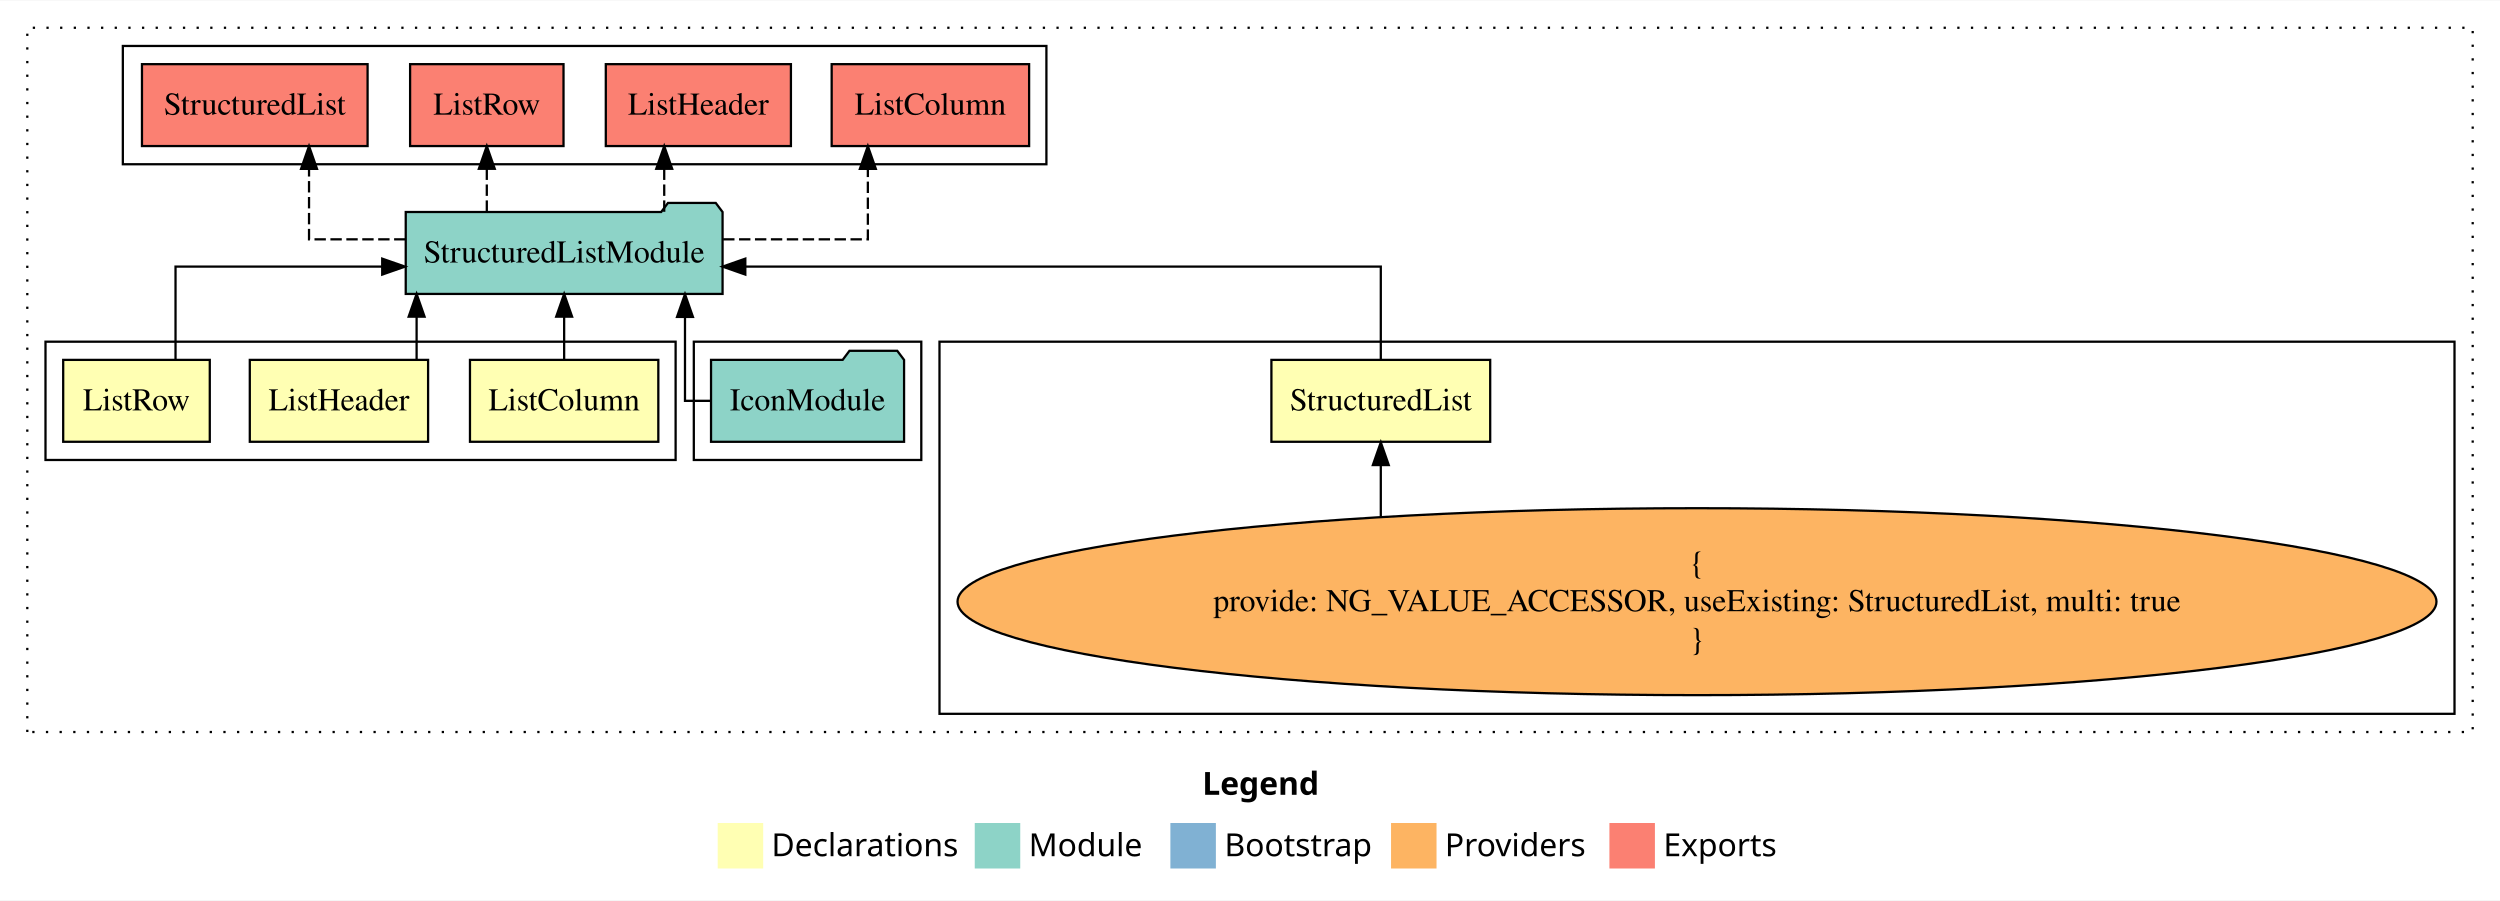
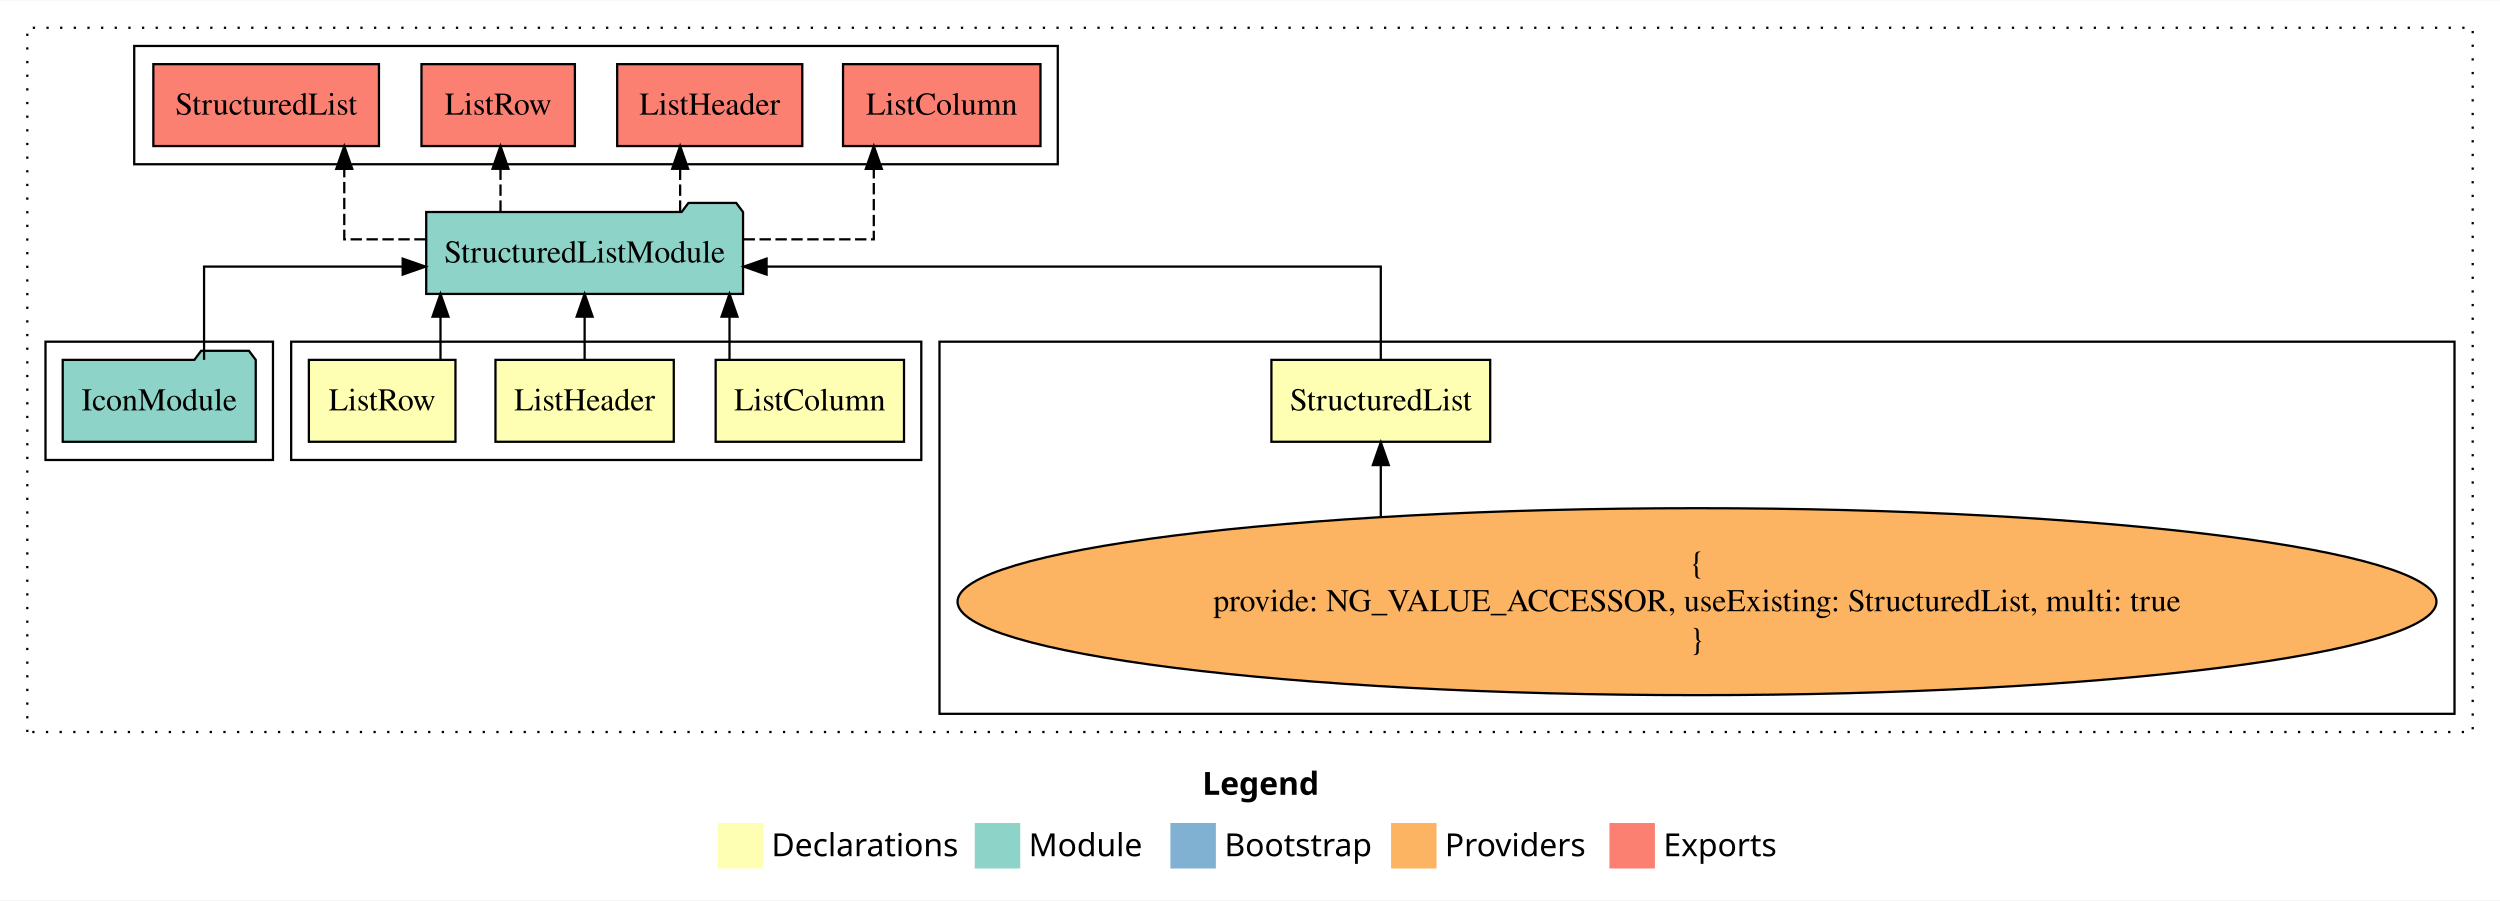
<svg xmlns="http://www.w3.org/2000/svg" width="1099pt" height="396pt" viewBox="0.00 0.00 1099.00 395.59">
  <g id="graph0" class="graph" transform="scale(1 1) rotate(0) translate(4 391.59)">
    <polygon fill="white" stroke="transparent" points="-4,4 -4,-391.59 1095,-391.59 1095,4 -4,4" />
    <text text-anchor="start" x="524.51" y="-42.4" font-family="Times-12" font-weight="bold" font-size="14.00">Legend</text>
    <polygon fill="#ffffb3" stroke="transparent" points="311.5,-10 311.5,-30 331.5,-30 331.5,-10 311.5,-10" />
    <text text-anchor="start" x="335.13" y="-15.4" font-family="Times-12" font-size="14.00">  Declarations</text>
    <polygon fill="#8dd3c7" stroke="transparent" points="424.5,-10 424.5,-30 444.5,-30 444.5,-10 424.5,-10" />
    <text text-anchor="start" x="448.23" y="-15.4" font-family="Times-12" font-size="14.00">  Module</text>
    <polygon fill="#80b1d3" stroke="transparent" points="510.5,-10 510.5,-30 530.5,-30 530.5,-10 510.5,-10" />
    <text text-anchor="start" x="534.28" y="-15.4" font-family="Times-12" font-size="14.00">  Bootstrap</text>
    <polygon fill="#fdb462" stroke="transparent" points="607.5,-10 607.5,-30 627.5,-30 627.5,-10 607.5,-10" />
    <text text-anchor="start" x="631.17" y="-15.4" font-family="Times-12" font-size="14.00">  Providers</text>
    <polygon fill="#fb8072" stroke="transparent" points="703.5,-10 703.5,-30 723.5,-30 723.5,-10 703.5,-10" />
    <text text-anchor="start" x="727.23" y="-15.4" font-family="Times-12" font-size="14.00">  Exports</text>
    <g id="clust1" class="cluster">
      <polygon fill="none" stroke="black" stroke-dasharray="1,5" points="8,-70 8,-379.59 1083,-379.59 1083,-70 8,-70" />
    </g>
    <g id="clust6" class="cluster">
      <polygon fill="none" stroke="black" points="409,-78 409,-241.59 1075,-241.59 1075,-78 409,-78" />
    </g>
-     <g id="clust7" class="cluster">
-       <polygon fill="none" stroke="black" points="301,-189.59 301,-241.59 401,-241.59 401,-189.59 301,-189.59" />
+     <g id="clust2" class="cluster">
+       <polygon fill="none" stroke="black" points="124,-189.59 124,-241.59 401,-241.59 401,-189.59 124,-189.59" />
    </g>
    <g id="clust8" class="cluster">
-       <polygon fill="none" stroke="black" points="50,-319.59 50,-371.59 456,-371.59 456,-319.59 50,-319.59" />
+       <polygon fill="none" stroke="black" points="55,-319.59 55,-371.59 461,-371.59 461,-319.59 55,-319.59" />
    </g>
-     <g id="clust2" class="cluster">
-       <polygon fill="none" stroke="black" points="16,-189.59 16,-241.59 293,-241.59 293,-189.59 16,-189.59" />
+     <g id="clust7" class="cluster">
+       <polygon fill="none" stroke="black" points="16,-189.59 16,-241.59 116,-241.59 116,-189.59 16,-189.59" />
    </g>
    <g id="node1" class="node">
-       <polygon fill="#ffffb3" stroke="black" points="285.4,-233.59 202.6,-233.59 202.6,-197.59 285.4,-197.59 285.4,-233.59" />
-       <text text-anchor="middle" x="244" y="-211.39" font-family="Times,serif" font-size="14.00">ListColumn</text>
+       <polygon fill="#ffffb3" stroke="black" points="393.4,-233.59 310.6,-233.59 310.6,-197.59 393.4,-197.59 393.4,-233.59" />
+       <text text-anchor="middle" x="352" y="-211.39" font-family="Times,serif" font-size="14.00">ListColumn</text>
    </g>
    <g id="node5" class="node">
-       <polygon fill="#8dd3c7" stroke="black" points="313.64,-298.59 310.64,-302.59 289.64,-302.59 286.64,-298.59 174.36,-298.59 174.36,-262.59 313.64,-262.59 313.64,-298.59" />
-       <text text-anchor="middle" x="244" y="-276.39" font-family="Times,serif" font-size="14.00">StructuredListModule</text>
+       <polygon fill="#8dd3c7" stroke="black" points="322.64,-298.59 319.64,-302.59 298.64,-302.59 295.64,-298.59 183.36,-298.59 183.36,-262.59 322.64,-262.59 322.64,-298.59" />
+       <text text-anchor="middle" x="253" y="-276.39" font-family="Times,serif" font-size="14.00">StructuredListModule</text>
    </g>
    <g id="edge1" class="edge">
-       <path fill="none" stroke="black" d="M244,-233.7C244,-233.7 244,-252.58 244,-252.58" />
-       <polygon fill="black" stroke="black" points="240.5,-252.58 244,-262.58 247.5,-252.58 240.5,-252.58" />
+       <path fill="none" stroke="black" d="M316.69,-233.7C316.69,-233.7 316.69,-252.58 316.69,-252.58" />
+       <polygon fill="black" stroke="black" points="313.19,-252.58 316.69,-262.58 320.19,-252.58 313.19,-252.58" />
    </g>
    <g id="node2" class="node">
-       <polygon fill="#ffffb3" stroke="black" points="184.19,-233.59 105.81,-233.59 105.81,-197.59 184.19,-197.59 184.19,-233.59" />
-       <text text-anchor="middle" x="145" y="-211.39" font-family="Times,serif" font-size="14.00">ListHeader</text>
+       <polygon fill="#ffffb3" stroke="black" points="292.19,-233.59 213.81,-233.59 213.81,-197.59 292.19,-197.59 292.19,-233.59" />
+       <text text-anchor="middle" x="253" y="-211.39" font-family="Times,serif" font-size="14.00">ListHeader</text>
    </g>
    <g id="edge2" class="edge">
-       <path fill="none" stroke="black" d="M179.14,-233.7C179.14,-233.7 179.14,-252.58 179.14,-252.58" />
-       <polygon fill="black" stroke="black" points="175.64,-252.58 179.14,-262.58 182.64,-252.58 175.64,-252.58" />
+       <path fill="none" stroke="black" d="M253,-233.7C253,-233.7 253,-252.58 253,-252.58" />
+       <polygon fill="black" stroke="black" points="249.5,-252.58 253,-262.58 256.5,-252.58 249.5,-252.58" />
    </g>
    <g id="node3" class="node">
-       <polygon fill="#ffffb3" stroke="black" points="88.22,-233.59 23.78,-233.59 23.78,-197.59 88.22,-197.59 88.22,-233.59" />
-       <text text-anchor="middle" x="56" y="-211.39" font-family="Times,serif" font-size="14.00">ListRow</text>
+       <polygon fill="#ffffb3" stroke="black" points="196.22,-233.59 131.78,-233.59 131.78,-197.59 196.22,-197.59 196.22,-233.59" />
+       <text text-anchor="middle" x="164" y="-211.39" font-family="Times,serif" font-size="14.00">ListRow</text>
    </g>
    <g id="edge3" class="edge">
-       <path fill="none" stroke="black" d="M73.16,-233.61C73.16,-250.96 73.16,-274.59 73.16,-274.59 73.16,-274.59 164.02,-274.59 164.02,-274.59" />
-       <polygon fill="black" stroke="black" points="164.02,-278.09 174.02,-274.59 164.02,-271.09 164.02,-278.09" />
+       <path fill="none" stroke="black" d="M189.64,-233.7C189.64,-233.7 189.64,-252.58 189.64,-252.58" />
+       <polygon fill="black" stroke="black" points="186.14,-252.58 189.64,-262.58 193.14,-252.58 186.14,-252.58" />
    </g>
    <g id="node4" class="node">
      <polygon fill="#ffffb3" stroke="black" points="651.09,-233.59 554.91,-233.59 554.91,-197.59 651.09,-197.59 651.09,-233.59" />
      <text text-anchor="middle" x="603" y="-211.39" font-family="Times,serif" font-size="14.00">StructuredList</text>
    </g>
    <g id="edge4" class="edge">
-       <path fill="none" stroke="black" d="M603,-233.61C603,-250.96 603,-274.59 603,-274.59 603,-274.59 323.64,-274.59 323.64,-274.59" />
-       <polygon fill="black" stroke="black" points="323.64,-271.09 313.64,-274.59 323.64,-278.09 323.64,-271.09" />
+       <path fill="none" stroke="black" d="M603,-233.61C603,-250.96 603,-274.59 603,-274.59 603,-274.59 332.99,-274.59 332.99,-274.59" />
+       <polygon fill="black" stroke="black" points="332.99,-271.09 322.99,-274.59 332.99,-278.09 332.99,-271.09" />
    </g>
    <g id="node8" class="node">
-       <polygon fill="#fb8072" stroke="black" points="448.4,-363.59 361.6,-363.59 361.6,-327.59 448.4,-327.59 448.4,-363.59" />
-       <text text-anchor="middle" x="405" y="-341.39" font-family="Times,serif" font-size="14.00">ListColumn </text>
+       <polygon fill="#fb8072" stroke="black" points="453.4,-363.59 366.6,-363.59 366.6,-327.59 453.4,-327.59 453.4,-363.59" />
+       <text text-anchor="middle" x="410" y="-341.39" font-family="Times,serif" font-size="14.00">ListColumn </text>
    </g>
    <g id="edge7" class="edge">
-       <path fill="none" stroke="black" stroke-dasharray="5,2" d="M313.88,-286.59C346.18,-286.59 377.51,-286.59 377.51,-286.59 377.51,-286.59 377.51,-317.57 377.51,-317.57" />
-       <polygon fill="black" stroke="black" points="374.01,-317.57 377.51,-327.57 381.01,-317.57 374.01,-317.57" />
+       <path fill="none" stroke="black" stroke-dasharray="5,2" d="M322.88,-286.59C352.42,-286.59 380.12,-286.59 380.12,-286.59 380.12,-286.59 380.12,-317.57 380.12,-317.57" />
+       <polygon fill="black" stroke="black" points="376.63,-317.57 380.12,-327.57 383.63,-317.57 376.63,-317.57" />
    </g>
    <g id="node9" class="node">
-       <polygon fill="#fb8072" stroke="black" points="343.69,-363.59 262.31,-363.59 262.31,-327.59 343.69,-327.59 343.69,-363.59" />
-       <text text-anchor="middle" x="303" y="-341.39" font-family="Times,serif" font-size="14.00">ListHeader </text>
+       <polygon fill="#fb8072" stroke="black" points="348.69,-363.59 267.31,-363.59 267.31,-327.59 348.69,-327.59 348.69,-363.59" />
+       <text text-anchor="middle" x="308" y="-341.39" font-family="Times,serif" font-size="14.00">ListHeader </text>
    </g>
    <g id="edge8" class="edge">
-       <path fill="none" stroke="black" stroke-dasharray="5,2" d="M287.99,-298.7C287.99,-298.7 287.99,-317.58 287.99,-317.58" />
-       <polygon fill="black" stroke="black" points="284.49,-317.58 287.99,-327.58 291.49,-317.58 284.49,-317.58" />
+       <path fill="none" stroke="black" stroke-dasharray="5,2" d="M294.99,-298.7C294.99,-298.7 294.99,-317.58 294.99,-317.58" />
+       <polygon fill="black" stroke="black" points="291.49,-317.58 294.99,-327.58 298.49,-317.58 291.49,-317.58" />
    </g>
    <g id="node10" class="node">
-       <polygon fill="#fb8072" stroke="black" points="243.72,-363.59 176.28,-363.59 176.28,-327.59 243.72,-327.59 243.72,-363.59" />
-       <text text-anchor="middle" x="210" y="-341.39" font-family="Times,serif" font-size="14.00">ListRow </text>
+       <polygon fill="#fb8072" stroke="black" points="248.72,-363.59 181.28,-363.59 181.28,-327.59 248.72,-327.59 248.72,-363.59" />
+       <text text-anchor="middle" x="215" y="-341.39" font-family="Times,serif" font-size="14.00">ListRow </text>
    </g>
    <g id="edge9" class="edge">
-       <path fill="none" stroke="black" stroke-dasharray="5,2" d="M210,-298.7C210,-298.7 210,-317.58 210,-317.58" />
-       <polygon fill="black" stroke="black" points="206.5,-317.58 210,-327.58 213.5,-317.58 206.5,-317.58" />
+       <path fill="none" stroke="black" stroke-dasharray="5,2" d="M216.02,-298.7C216.02,-298.7 216.02,-317.58 216.02,-317.58" />
+       <polygon fill="black" stroke="black" points="212.52,-317.58 216.02,-327.58 219.52,-317.58 212.52,-317.58" />
    </g>
    <g id="node11" class="node">
-       <polygon fill="#fb8072" stroke="black" points="157.59,-363.59 58.41,-363.59 58.41,-327.59 157.59,-327.59 157.59,-363.59" />
-       <text text-anchor="middle" x="108" y="-341.39" font-family="Times,serif" font-size="14.00">StructuredList </text>
+       <polygon fill="#fb8072" stroke="black" points="162.59,-363.59 63.41,-363.59 63.41,-327.59 162.59,-327.59 162.59,-363.59" />
+       <text text-anchor="middle" x="113" y="-341.39" font-family="Times,serif" font-size="14.00">StructuredList </text>
    </g>
    <g id="edge10" class="edge">
-       <path fill="none" stroke="black" stroke-dasharray="5,2" d="M174.25,-286.59C151.44,-286.59 131.85,-286.59 131.85,-286.59 131.85,-286.59 131.85,-317.57 131.85,-317.57" />
-       <polygon fill="black" stroke="black" points="128.35,-317.57 131.85,-327.57 135.35,-317.57 128.35,-317.57" />
+       <path fill="none" stroke="black" stroke-dasharray="5,2" d="M183.11,-286.59C163.46,-286.59 147.34,-286.59 147.34,-286.59 147.34,-286.59 147.34,-317.57 147.34,-317.57" />
+       <polygon fill="black" stroke="black" points="143.84,-317.57 147.34,-327.57 150.84,-317.57 143.84,-317.57" />
    </g>
    <g id="node6" class="node">
      <ellipse fill="#fdb462" stroke="black" cx="742" cy="-127.3" rx="325.07" ry="41.09" />
      <text text-anchor="middle" x="742" y="-139.9" font-family="Times,serif" font-size="14.00">{</text>
      <text text-anchor="middle" x="742" y="-123.1" font-family="Times,serif" font-size="14.00">    provide: NG_VALUE_ACCESSOR, useExisting: StructuredList, multi: true</text>
      <text text-anchor="middle" x="742" y="-106.3" font-family="Times,serif" font-size="14.00">}</text>
    </g>
    <g id="edge5" class="edge">
      <path fill="none" stroke="black" d="M603,-164.74C603,-164.74 603,-187.34 603,-187.34" />
      <polygon fill="black" stroke="black" points="599.5,-187.34 603,-197.34 606.5,-187.34 599.5,-187.34" />
    </g>
    <g id="node7" class="node">
-       <polygon fill="#8dd3c7" stroke="black" points="393.43,-233.59 390.43,-237.59 369.43,-237.59 366.43,-233.59 308.57,-233.59 308.57,-197.59 393.43,-197.59 393.43,-233.59" />
-       <text text-anchor="middle" x="351" y="-211.39" font-family="Times,serif" font-size="14.00">IconModule</text>
+       <polygon fill="#8dd3c7" stroke="black" points="108.43,-233.59 105.43,-237.59 84.43,-237.59 81.43,-233.59 23.57,-233.59 23.57,-197.59 108.43,-197.59 108.43,-233.59" />
+       <text text-anchor="middle" x="66" y="-211.39" font-family="Times,serif" font-size="14.00">IconModule</text>
    </g>
    <g id="edge6" class="edge">
-       <path fill="none" stroke="black" d="M308.54,-215.59C301.87,-215.59 297.12,-215.59 297.12,-215.59 297.12,-215.59 297.12,-252.48 297.12,-252.48" />
-       <polygon fill="black" stroke="black" points="293.62,-252.48 297.12,-262.48 300.62,-252.48 293.62,-252.48" />
+       <path fill="none" stroke="black" d="M85.71,-233.61C85.71,-250.96 85.71,-274.59 85.71,-274.59 85.71,-274.59 173.02,-274.59 173.02,-274.59" />
+       <polygon fill="black" stroke="black" points="173.02,-278.09 183.02,-274.59 173.02,-271.09 173.02,-278.09" />
    </g>
  </g>
</svg>
